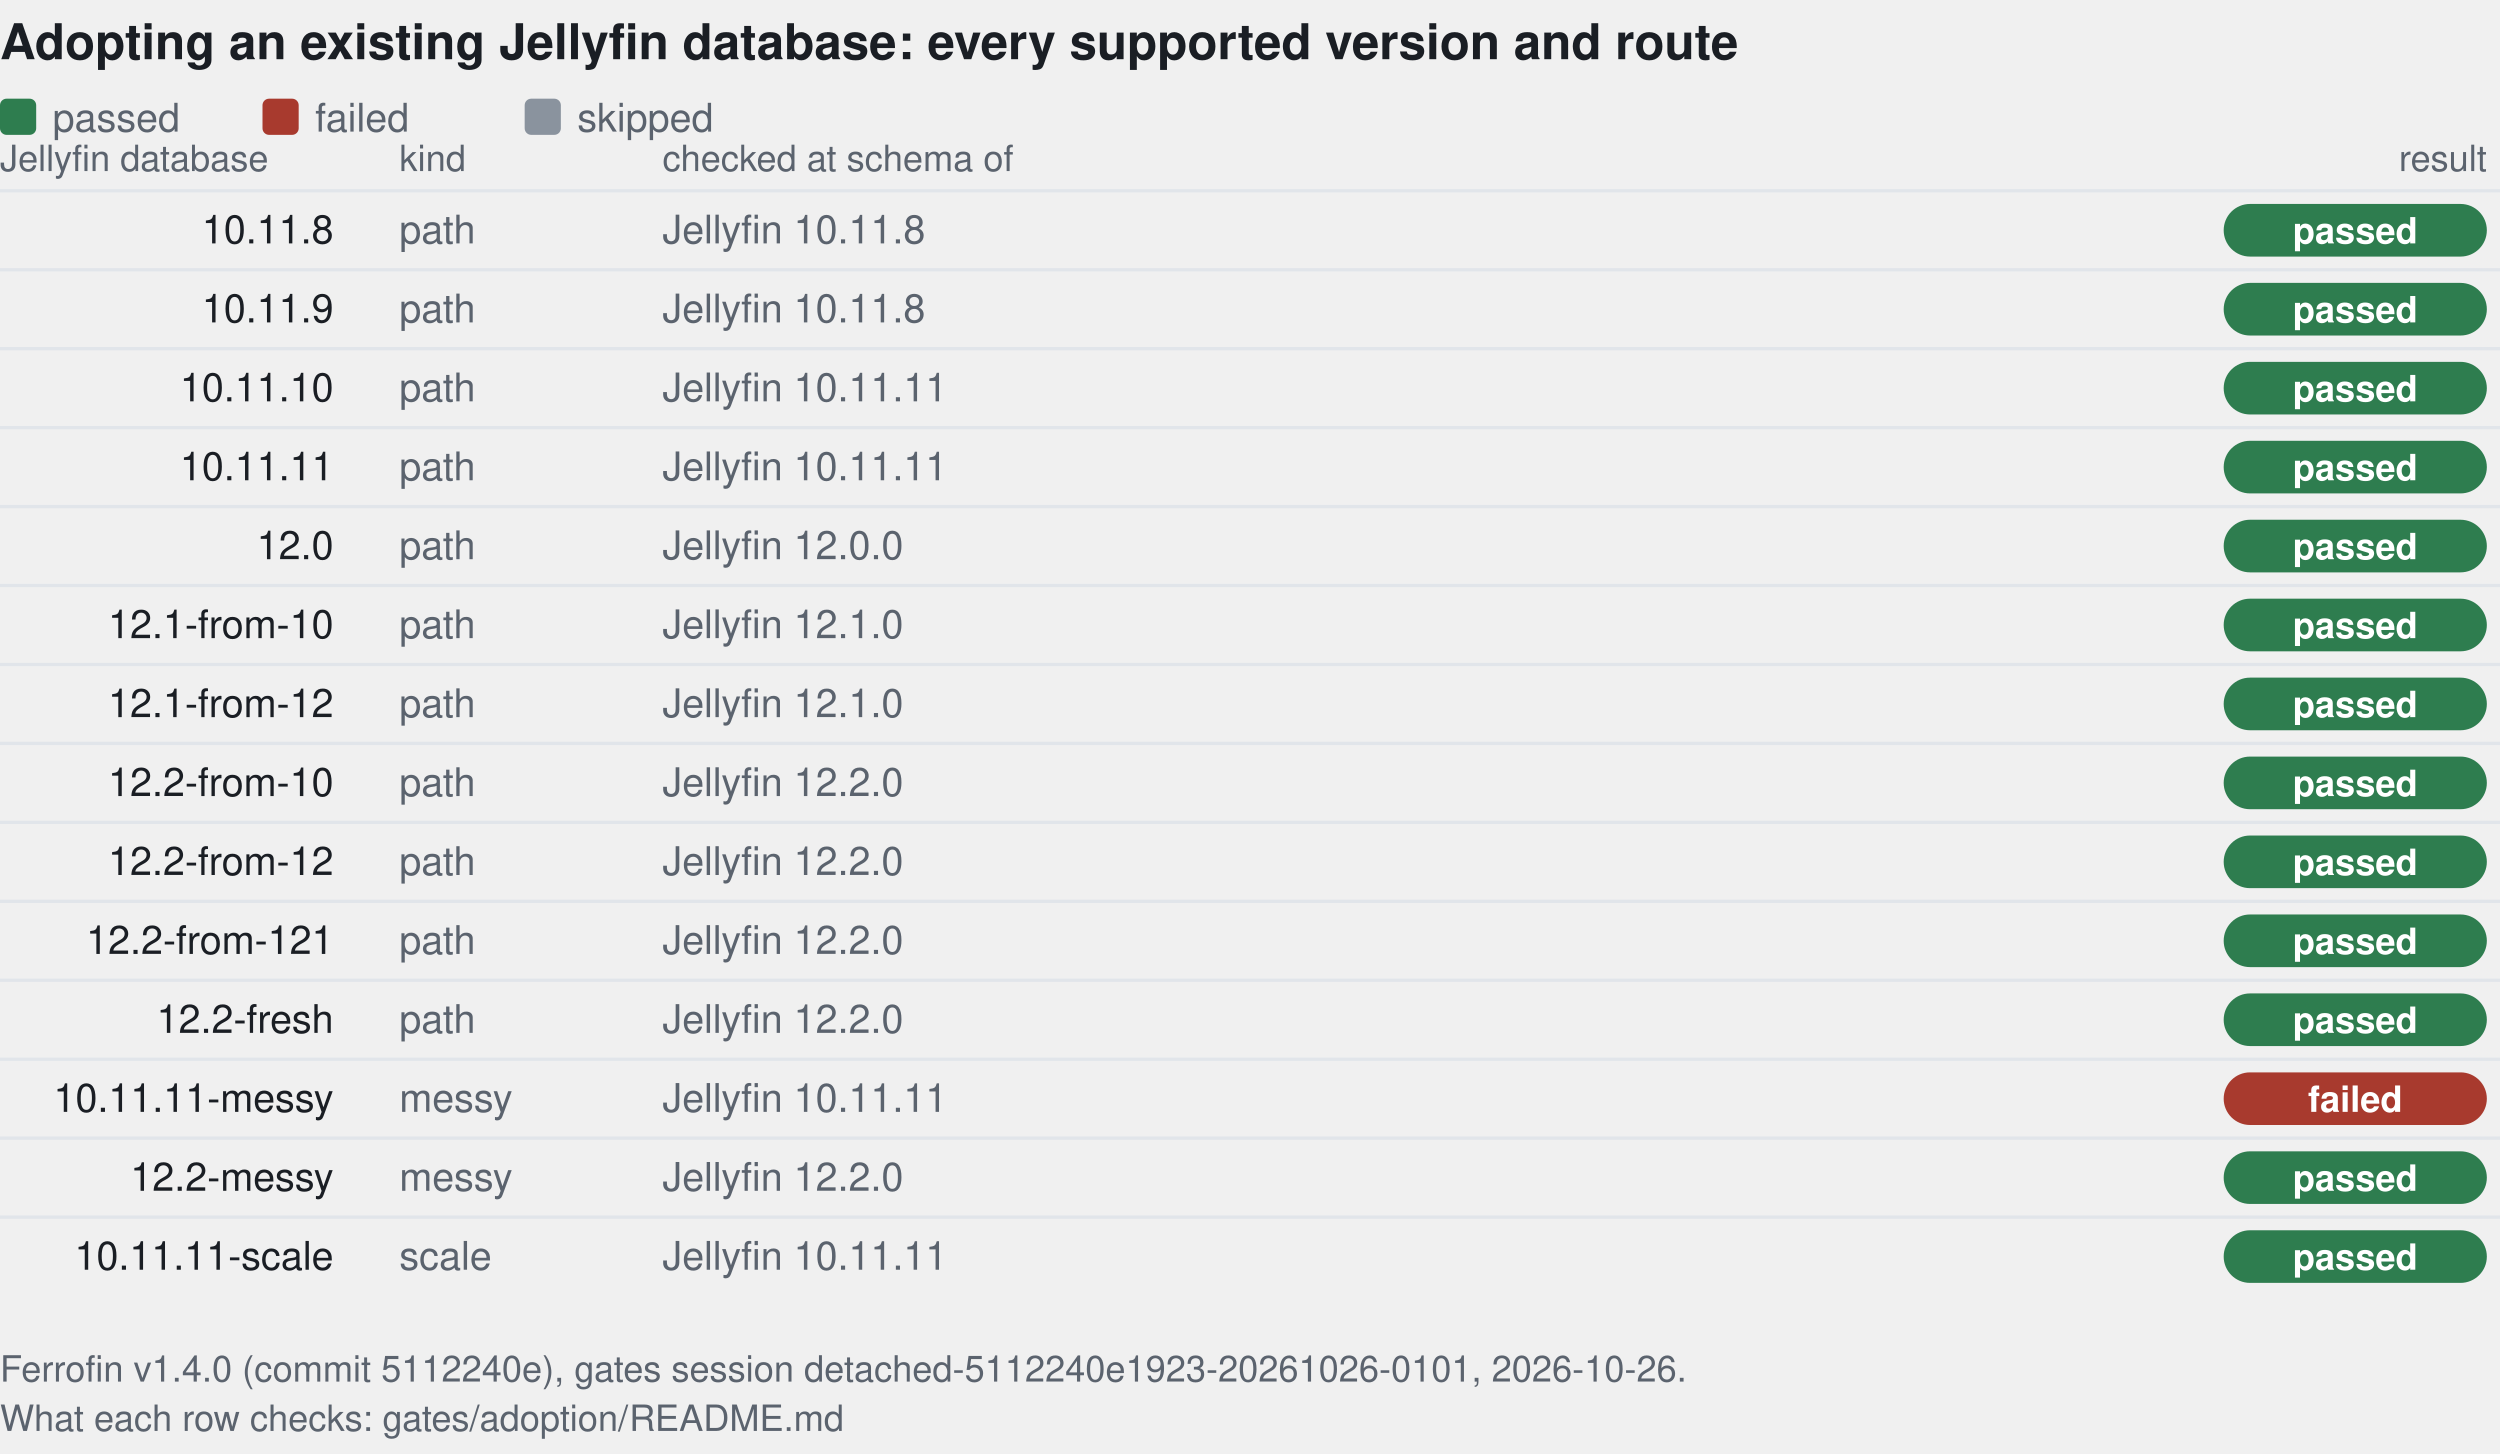
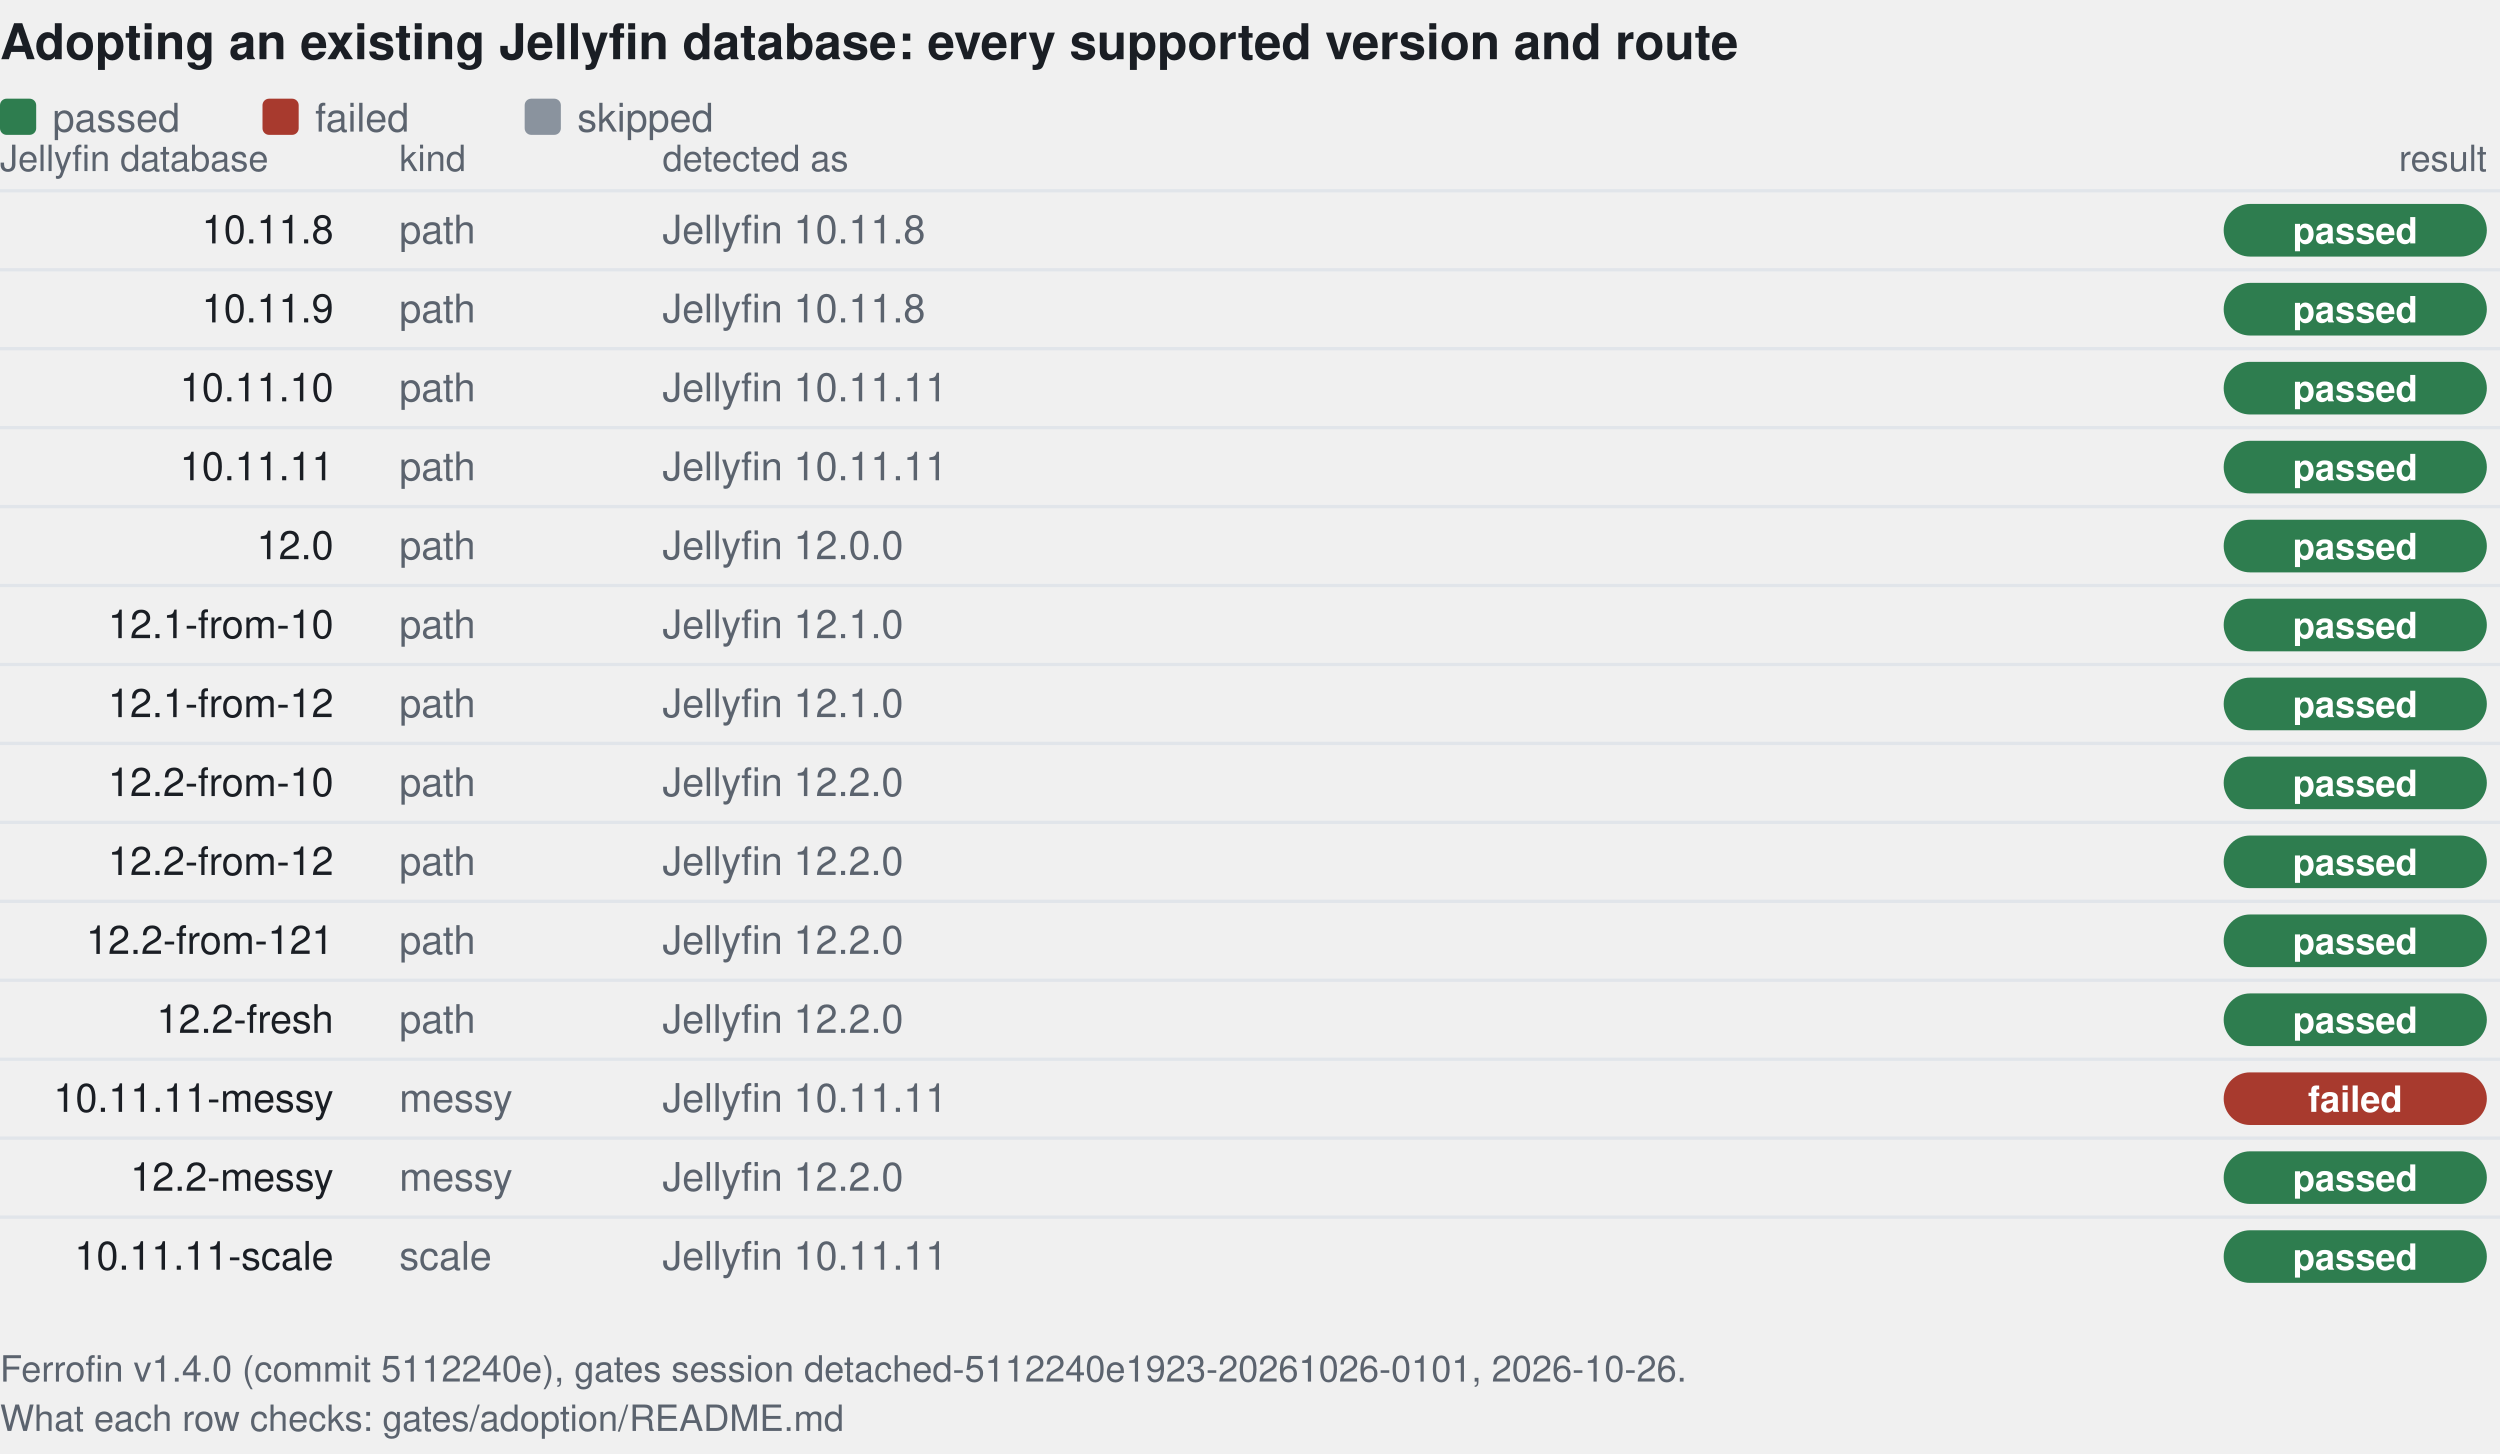
<svg xmlns="http://www.w3.org/2000/svg" width="760" height="442" viewBox="0 0 760 442" font-family="system-ui,-apple-system,'Segoe UI',Helvetica,Arial,sans-serif" role="img">
  <text x="0.0" y="18.0" font-size="15" fill="#1A1E24" text-anchor="start" font-weight="600">Adopting an existing Jellyfin database: every supported version and route</text>
  <rect x="0.0" y="30" width="11" height="11" rx="2" fill="#2E7D4F" />
  <text x="16.0" y="40.0" font-size="12" fill="#5B636E" text-anchor="start">passed</text>
  <rect x="79.8" y="30" width="11" height="11" rx="2" fill="#A83A2E" />
  <text x="95.8" y="40.0" font-size="12" fill="#5B636E" text-anchor="start">failed</text>
  <rect x="159.5" y="30" width="11" height="11" rx="2" fill="#8A939E" />
  <text x="175.5" y="40.0" font-size="12" fill="#5B636E" text-anchor="start">skipped</text>
  <text x="0.0" y="52.0" font-size="11" fill="#5B636E" text-anchor="start">Jellyfin database</text>
  <text x="121.4" y="52.0" font-size="11" fill="#5B636E" text-anchor="start">kind</text>
-   <text x="201.4" y="52.0" font-size="11" fill="#5B636E" text-anchor="start">checked at schema of</text>
+   <text x="201.4" y="52.0" font-size="11" fill="#5B636E" text-anchor="start">detected as</text>
  <text x="756.0" y="52.0" font-size="11" fill="#5B636E" text-anchor="end">result</text>
  <line x1="0" y1="58.0" x2="760" y2="58.0" stroke="#E1E5EA" stroke-width="1" />
  <text x="101.4" y="74.0" font-size="12" fill="#1A1E24" text-anchor="end">10.11.8</text>
  <text x="121.4" y="74.0" font-size="12" fill="#5B636E" text-anchor="start">path</text>
  <text x="201.4" y="74.0" font-size="12" fill="#5B636E" text-anchor="start">Jellyfin 10.11.8</text>
  <rect x="676" y="62.0" width="80" height="16" rx="8" fill="#2E7D4F" />
  <text x="716.0" y="74.0" font-size="11" fill="#FFFFFF" text-anchor="middle" font-weight="600">passed</text>
  <line x1="0" y1="82.0" x2="760" y2="82.0" stroke="#E1E5EA" stroke-width="1" />
  <text x="101.4" y="98.0" font-size="12" fill="#1A1E24" text-anchor="end">10.11.9</text>
  <text x="121.4" y="98.0" font-size="12" fill="#5B636E" text-anchor="start">path</text>
  <text x="201.4" y="98.0" font-size="12" fill="#5B636E" text-anchor="start">Jellyfin 10.11.8</text>
  <rect x="676" y="86.0" width="80" height="16" rx="8" fill="#2E7D4F" />
  <text x="716.0" y="98.0" font-size="11" fill="#FFFFFF" text-anchor="middle" font-weight="600">passed</text>
  <line x1="0" y1="106.0" x2="760" y2="106.0" stroke="#E1E5EA" stroke-width="1" />
  <text x="101.4" y="122.0" font-size="12" fill="#1A1E24" text-anchor="end">10.11.10</text>
  <text x="121.4" y="122.0" font-size="12" fill="#5B636E" text-anchor="start">path</text>
  <text x="201.4" y="122.0" font-size="12" fill="#5B636E" text-anchor="start">Jellyfin 10.11.11</text>
  <rect x="676" y="110.0" width="80" height="16" rx="8" fill="#2E7D4F" />
  <text x="716.0" y="122.0" font-size="11" fill="#FFFFFF" text-anchor="middle" font-weight="600">passed</text>
  <line x1="0" y1="130.0" x2="760" y2="130.0" stroke="#E1E5EA" stroke-width="1" />
  <text x="101.4" y="146.0" font-size="12" fill="#1A1E24" text-anchor="end">10.11.11</text>
  <text x="121.4" y="146.0" font-size="12" fill="#5B636E" text-anchor="start">path</text>
  <text x="201.4" y="146.0" font-size="12" fill="#5B636E" text-anchor="start">Jellyfin 10.11.11</text>
  <rect x="676" y="134.0" width="80" height="16" rx="8" fill="#2E7D4F" />
  <text x="716.0" y="146.0" font-size="11" fill="#FFFFFF" text-anchor="middle" font-weight="600">passed</text>
  <line x1="0" y1="154.0" x2="760" y2="154.0" stroke="#E1E5EA" stroke-width="1" />
  <text x="101.4" y="170.0" font-size="12" fill="#1A1E24" text-anchor="end">12.0</text>
  <text x="121.4" y="170.0" font-size="12" fill="#5B636E" text-anchor="start">path</text>
  <text x="201.4" y="170.0" font-size="12" fill="#5B636E" text-anchor="start">Jellyfin 12.0.0</text>
  <rect x="676" y="158.0" width="80" height="16" rx="8" fill="#2E7D4F" />
  <text x="716.0" y="170.0" font-size="11" fill="#FFFFFF" text-anchor="middle" font-weight="600">passed</text>
  <line x1="0" y1="178.0" x2="760" y2="178.0" stroke="#E1E5EA" stroke-width="1" />
  <text x="101.4" y="194.0" font-size="12" fill="#1A1E24" text-anchor="end">12.1-from-10</text>
  <text x="121.4" y="194.0" font-size="12" fill="#5B636E" text-anchor="start">path</text>
  <text x="201.4" y="194.0" font-size="12" fill="#5B636E" text-anchor="start">Jellyfin 12.1.0</text>
  <rect x="676" y="182.0" width="80" height="16" rx="8" fill="#2E7D4F" />
  <text x="716.0" y="194.0" font-size="11" fill="#FFFFFF" text-anchor="middle" font-weight="600">passed</text>
  <line x1="0" y1="202.0" x2="760" y2="202.0" stroke="#E1E5EA" stroke-width="1" />
  <text x="101.4" y="218.0" font-size="12" fill="#1A1E24" text-anchor="end">12.1-from-12</text>
  <text x="121.4" y="218.0" font-size="12" fill="#5B636E" text-anchor="start">path</text>
  <text x="201.4" y="218.0" font-size="12" fill="#5B636E" text-anchor="start">Jellyfin 12.1.0</text>
  <rect x="676" y="206.0" width="80" height="16" rx="8" fill="#2E7D4F" />
  <text x="716.0" y="218.0" font-size="11" fill="#FFFFFF" text-anchor="middle" font-weight="600">passed</text>
  <line x1="0" y1="226.0" x2="760" y2="226.0" stroke="#E1E5EA" stroke-width="1" />
  <text x="101.4" y="242.0" font-size="12" fill="#1A1E24" text-anchor="end">12.2-from-10</text>
  <text x="121.4" y="242.0" font-size="12" fill="#5B636E" text-anchor="start">path</text>
  <text x="201.4" y="242.0" font-size="12" fill="#5B636E" text-anchor="start">Jellyfin 12.2.0</text>
  <rect x="676" y="230.0" width="80" height="16" rx="8" fill="#2E7D4F" />
  <text x="716.0" y="242.0" font-size="11" fill="#FFFFFF" text-anchor="middle" font-weight="600">passed</text>
  <line x1="0" y1="250.0" x2="760" y2="250.0" stroke="#E1E5EA" stroke-width="1" />
  <text x="101.4" y="266.0" font-size="12" fill="#1A1E24" text-anchor="end">12.2-from-12</text>
  <text x="121.4" y="266.0" font-size="12" fill="#5B636E" text-anchor="start">path</text>
  <text x="201.4" y="266.0" font-size="12" fill="#5B636E" text-anchor="start">Jellyfin 12.2.0</text>
  <rect x="676" y="254.0" width="80" height="16" rx="8" fill="#2E7D4F" />
  <text x="716.0" y="266.0" font-size="11" fill="#FFFFFF" text-anchor="middle" font-weight="600">passed</text>
  <line x1="0" y1="274.0" x2="760" y2="274.0" stroke="#E1E5EA" stroke-width="1" />
  <text x="101.4" y="290.0" font-size="12" fill="#1A1E24" text-anchor="end">12.2-from-121</text>
  <text x="121.4" y="290.0" font-size="12" fill="#5B636E" text-anchor="start">path</text>
  <text x="201.4" y="290.0" font-size="12" fill="#5B636E" text-anchor="start">Jellyfin 12.2.0</text>
  <rect x="676" y="278.0" width="80" height="16" rx="8" fill="#2E7D4F" />
  <text x="716.0" y="290.0" font-size="11" fill="#FFFFFF" text-anchor="middle" font-weight="600">passed</text>
  <line x1="0" y1="298.0" x2="760" y2="298.0" stroke="#E1E5EA" stroke-width="1" />
  <text x="101.4" y="314.0" font-size="12" fill="#1A1E24" text-anchor="end">12.2-fresh</text>
  <text x="121.4" y="314.0" font-size="12" fill="#5B636E" text-anchor="start">path</text>
  <text x="201.4" y="314.0" font-size="12" fill="#5B636E" text-anchor="start">Jellyfin 12.2.0</text>
  <rect x="676" y="302.0" width="80" height="16" rx="8" fill="#2E7D4F" />
  <text x="716.0" y="314.0" font-size="11" fill="#FFFFFF" text-anchor="middle" font-weight="600">passed</text>
  <line x1="0" y1="322.0" x2="760" y2="322.0" stroke="#E1E5EA" stroke-width="1" />
  <text x="101.4" y="338.0" font-size="12" fill="#1A1E24" text-anchor="end">10.11.11-messy</text>
  <text x="121.4" y="338.0" font-size="12" fill="#5B636E" text-anchor="start">messy</text>
  <text x="201.4" y="338.0" font-size="12" fill="#5B636E" text-anchor="start">Jellyfin 10.11.11</text>
  <rect x="676" y="326.0" width="80" height="16" rx="8" fill="#A83A2E" />
  <text x="716.0" y="338.0" font-size="11" fill="#FFFFFF" text-anchor="middle" font-weight="600">failed</text>
  <line x1="0" y1="346.0" x2="760" y2="346.0" stroke="#E1E5EA" stroke-width="1" />
  <text x="101.4" y="362.0" font-size="12" fill="#1A1E24" text-anchor="end">12.2-messy</text>
  <text x="121.4" y="362.0" font-size="12" fill="#5B636E" text-anchor="start">messy</text>
  <text x="201.4" y="362.0" font-size="12" fill="#5B636E" text-anchor="start">Jellyfin 12.2.0</text>
  <rect x="676" y="350.0" width="80" height="16" rx="8" fill="#2E7D4F" />
  <text x="716.0" y="362.0" font-size="11" fill="#FFFFFF" text-anchor="middle" font-weight="600">passed</text>
  <line x1="0" y1="370.0" x2="760" y2="370.0" stroke="#E1E5EA" stroke-width="1" />
  <text x="101.4" y="386.0" font-size="12" fill="#1A1E24" text-anchor="end">10.11.11-scale</text>
  <text x="121.4" y="386.0" font-size="12" fill="#5B636E" text-anchor="start">scale</text>
  <text x="201.4" y="386.0" font-size="12" fill="#5B636E" text-anchor="start">Jellyfin 10.11.11</text>
  <rect x="676" y="374.0" width="80" height="16" rx="8" fill="#2E7D4F" />
  <text x="716.0" y="386.0" font-size="11" fill="#FFFFFF" text-anchor="middle" font-weight="600">passed</text>
  <text x="0.0" y="420.0" font-size="11" fill="#5B636E" text-anchor="start">Ferrofin v1.4.0 (commit 5112240e), gates session detached-5112240e1923-20261026-0101, 2026-10-26.</text>
  <text x="0.0" y="435.0" font-size="11" fill="#5B636E" text-anchor="start">What each row checks: gates/adoption/README.md</text>
</svg>
